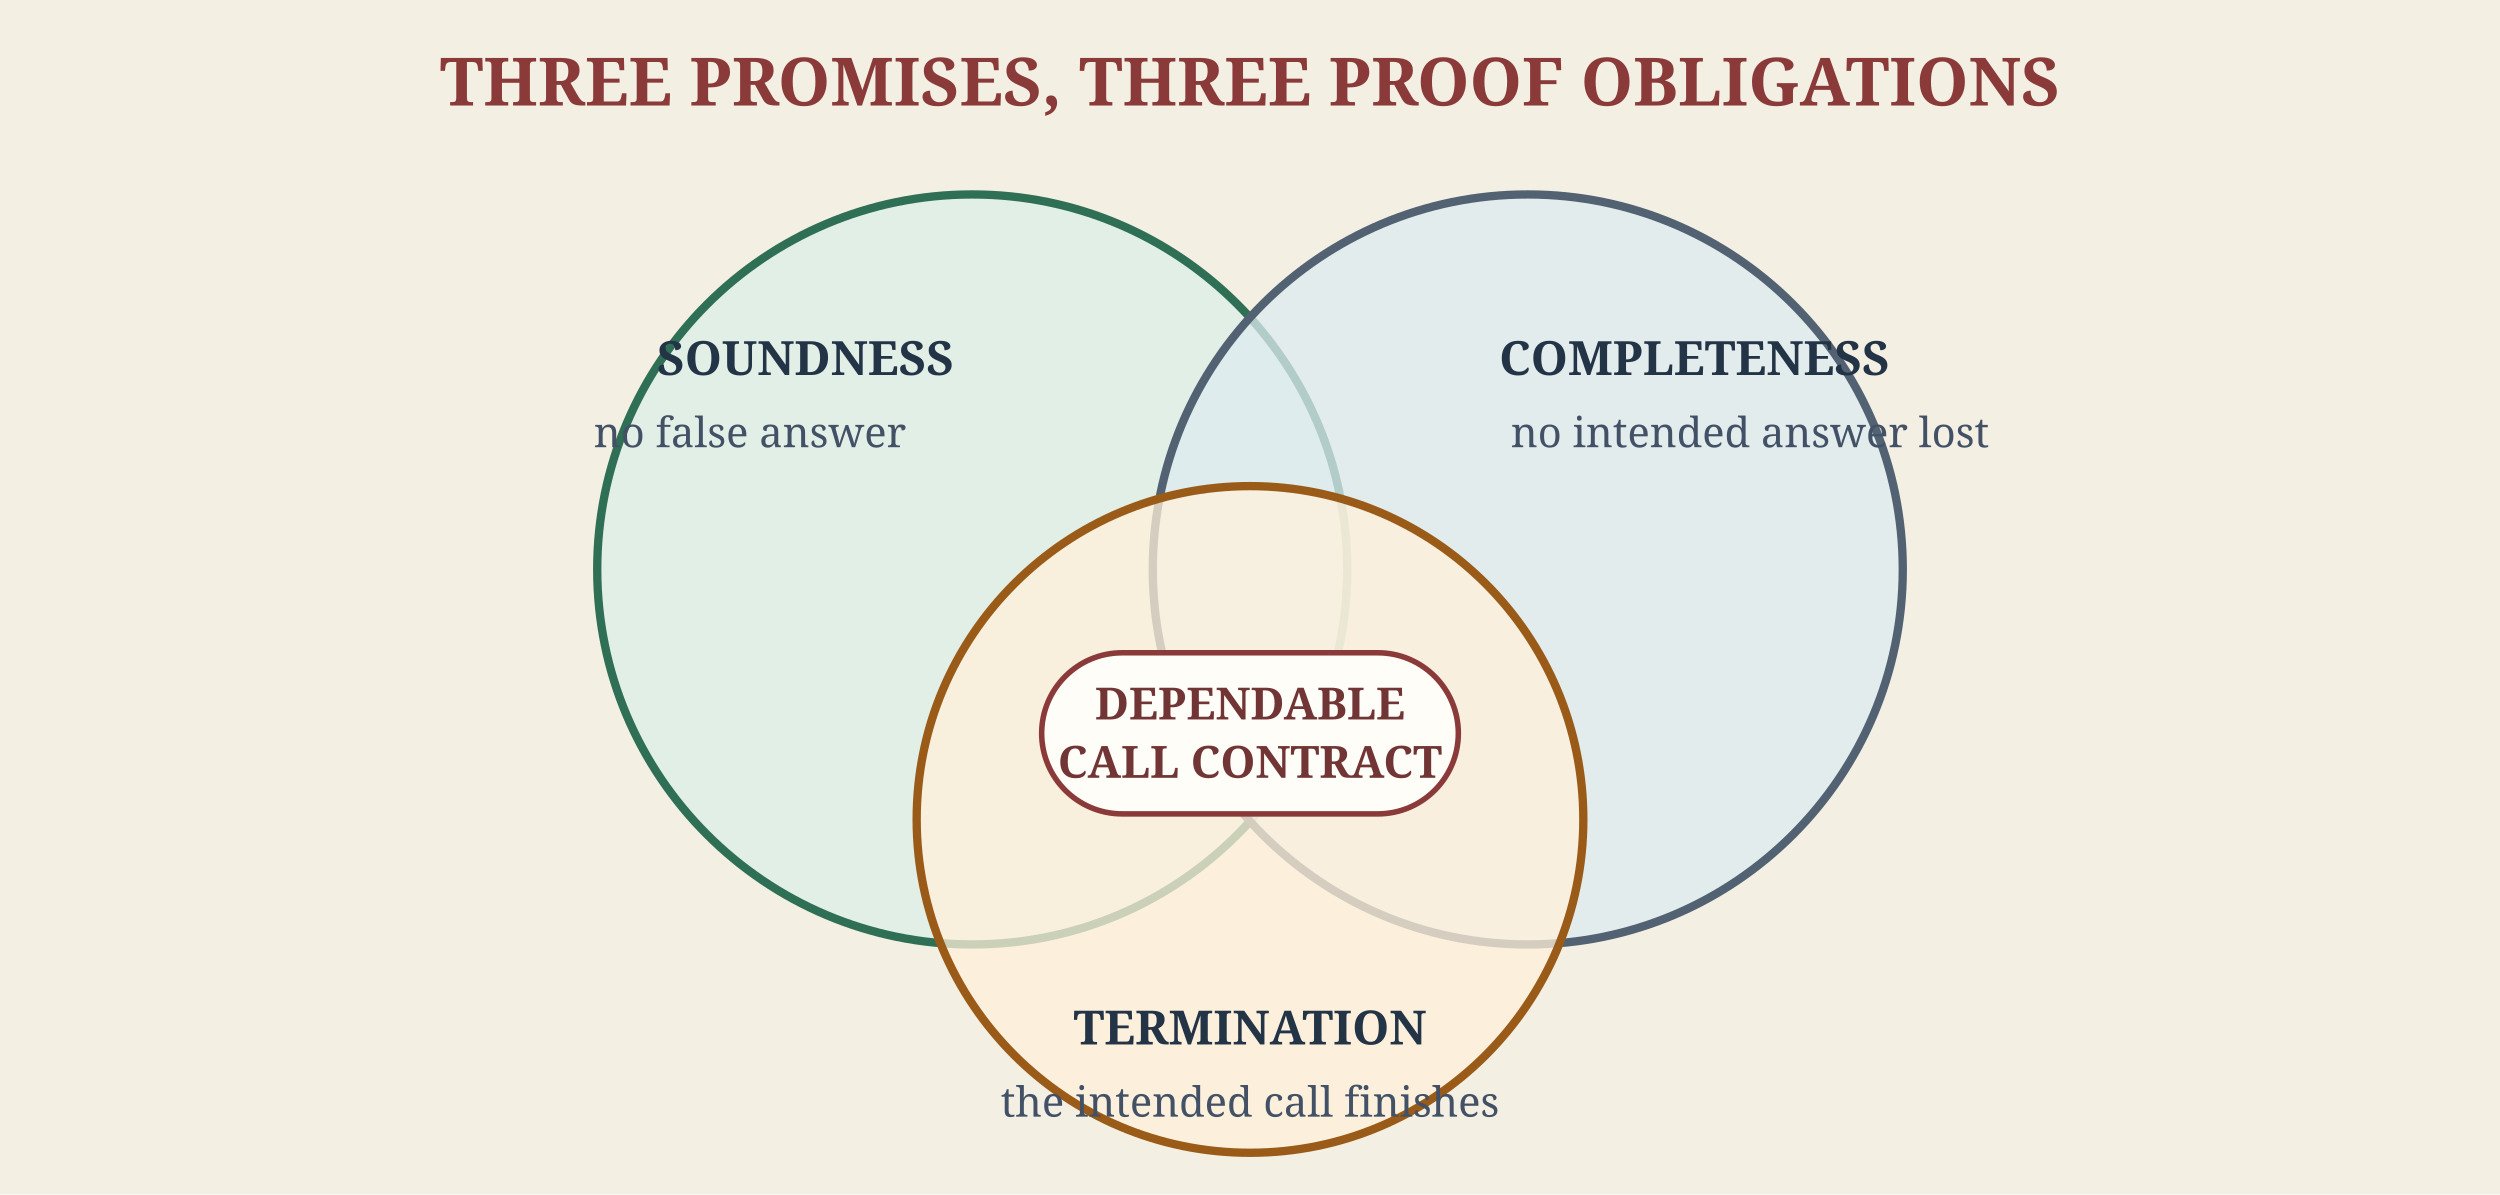
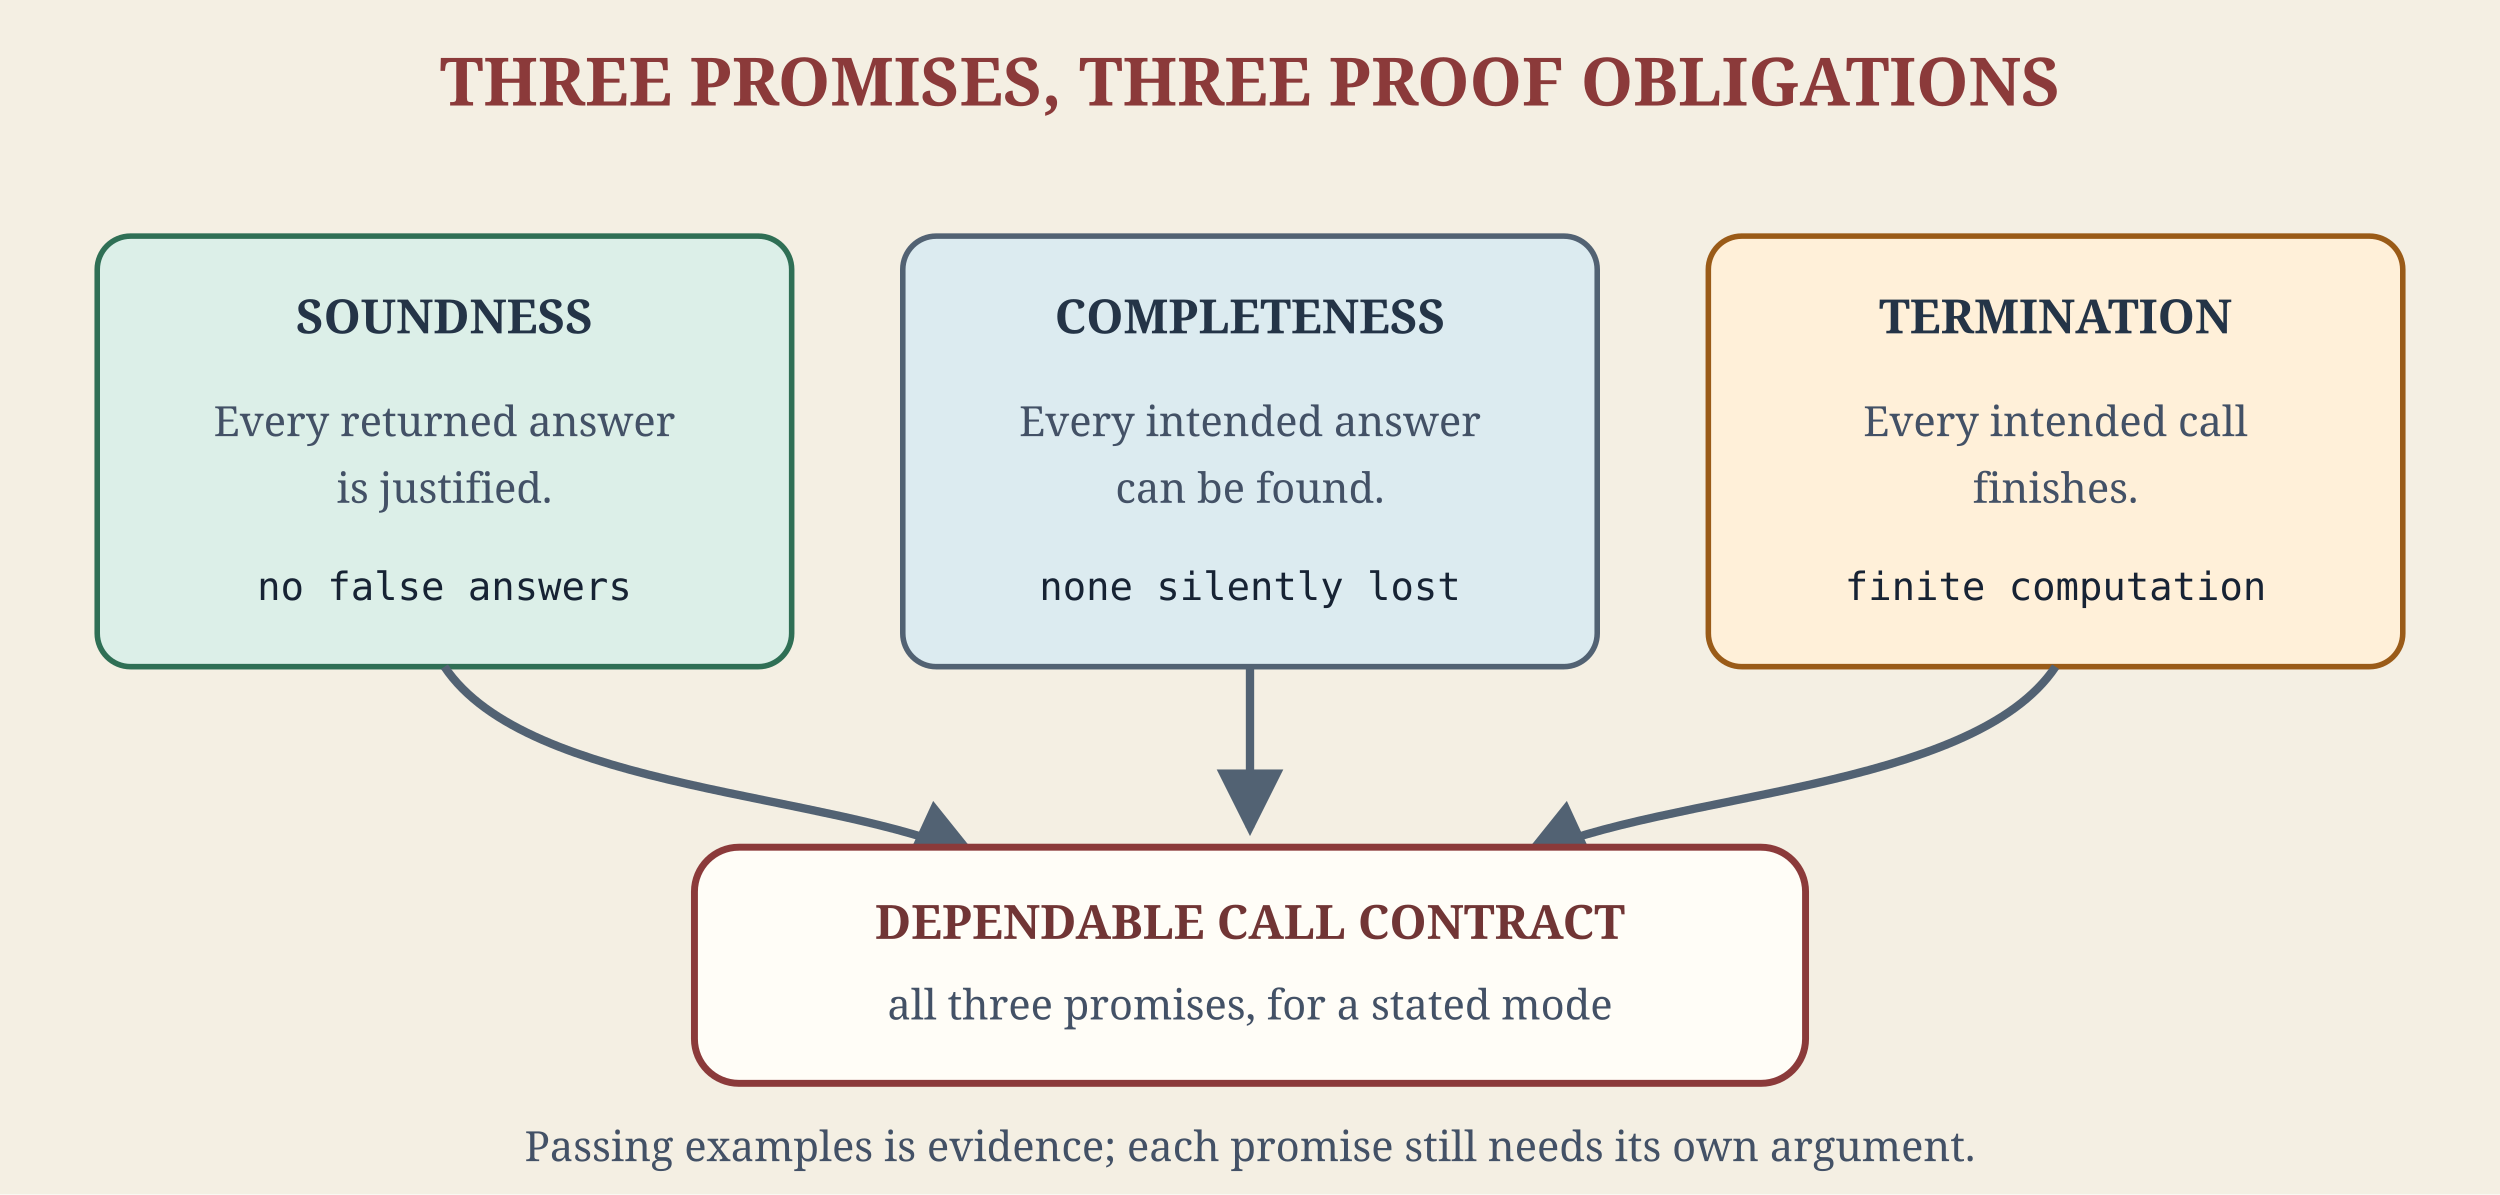
<svg xmlns="http://www.w3.org/2000/svg" width="900" height="430" viewBox="0 0 900 430" role="img" aria-labelledby="title desc">
  <defs>
-     <style>.bg{fill:#f4efe3}.sound{fill:#dcefe8;fill-opacity:.75;stroke:#2f6f55;stroke-width:3}.complete{fill:#dcebf0;fill-opacity:.75;stroke:#526273;stroke-width:3}.term{fill:#fff0d9;fill-opacity:.75;stroke:#9a5b18;stroke-width:3}.title{fill:#8b3a3a;font:bold 24px Georgia,serif}.label{fill:#243447;font:bold 17px Georgia,serif}.prose{fill:#435166;font:15px Georgia,serif}.center{fill:#713535;font:bold 16px Georgia,serif}</style>
+     <style>
+     .bg{fill:#f4efe3}.sound{fill:#dcefe8;stroke:#2f6f55;stroke-width:2}.complete{fill:#dcebf0;stroke:#526273;stroke-width:2}.term{fill:#fff0d9;stroke:#9a5b18;stroke-width:2}.contract{fill:#fffdf7;stroke:#8b3a3a;stroke-width:2.5}
+     .title{fill:#8b3a3a;font:bold 24px Georgia,serif}.label{fill:#243447;font:bold 17px Georgia,serif}.prose{fill:#435166;font:15px Georgia,serif}.code{fill:#172334;font:14px ui-monospace,monospace}.center{fill:#713535;font:bold 17px Georgia,serif}.line{fill:none;stroke:#526273;stroke-width:3}
+   </style>
+     <marker id="arrow" markerWidth="8" markerHeight="8" refX="7" refY="4" orient="auto">
+       <path d="M0 0L8 4L0 8Z" fill="#526273" />
+     </marker>
  </defs>
  <rect class="bg" width="900" height="430" />
  <text class="title" x="450" y="38" text-anchor="middle">THREE PROMISES, THREE PROOF OBLIGATIONS</text>
-   <circle class="sound" cx="350" cy="205" r="135" />
-   <circle class="complete" cx="550" cy="205" r="135" />
-   <circle class="term" cx="450" cy="295" r="120" />
-   <text class="label" x="290" y="135" text-anchor="middle">SOUNDNESS</text>
-   <text class="prose" x="270" y="161" text-anchor="middle">no false answer</text>
-   <text class="label" x="610" y="135" text-anchor="middle">COMPLETENESS</text>
-   <text class="prose" x="630" y="161" text-anchor="middle">no intended answer lost</text>
-   <text class="label" x="450" y="376" text-anchor="middle">TERMINATION</text>
-   <text class="prose" x="450" y="402" text-anchor="middle">the intended call finishes</text>
-   <rect x="375" y="235" width="150" height="58" rx="29" fill="#fffdf7" stroke="#8b3a3a" stroke-width="2" />
-   <text class="center" x="450" y="259" text-anchor="middle">DEPENDABLE</text>
-   <text class="center" x="450" y="280" text-anchor="middle">CALL CONTRACT</text>
+   <rect class="sound" x="35" y="85" width="250" height="155" rx="12" />
+   <text class="label" x="160" y="120" text-anchor="middle">SOUNDNESS</text>
+   <text class="prose" x="160" y="157" text-anchor="middle">Every returned answer</text>
+   <text class="prose" x="160" y="181" text-anchor="middle">is justified.</text>
+   <text class="code" x="160" y="216" text-anchor="middle">no false answers</text>
+   <rect class="complete" x="325" y="85" width="250" height="155" rx="12" />
+   <text class="label" x="450" y="120" text-anchor="middle">COMPLETENESS</text>
+   <text class="prose" x="450" y="157" text-anchor="middle">Every intended answer</text>
+   <text class="prose" x="450" y="181" text-anchor="middle">can be found.</text>
+   <text class="code" x="450" y="216" text-anchor="middle">none silently lost</text>
+   <rect class="term" x="615" y="85" width="250" height="155" rx="12" />
+   <text class="label" x="740" y="120" text-anchor="middle">TERMINATION</text>
+   <text class="prose" x="740" y="157" text-anchor="middle">Every intended call</text>
+   <text class="prose" x="740" y="181" text-anchor="middle">finishes.</text>
+   <text class="code" x="740" y="216" text-anchor="middle">finite computation</text>
+   <path class="line" marker-end="url(#arrow)" d="M160 240C190 285 300 285 350 308" />
+   <path class="line" marker-end="url(#arrow)" d="M450 240V298" />
+   <path class="line" marker-end="url(#arrow)" d="M740 240C710 285 600 285 550 308" />
+   <rect class="contract" x="250" y="305" width="400" height="85" rx="16" />
+   <text class="center" x="450" y="338" text-anchor="middle">DEPENDABLE CALL CONTRACT</text>
+   <text class="prose" x="450" y="367" text-anchor="middle">all three promises, for a stated mode</text>
+   <text class="prose" x="450" y="418" text-anchor="middle">Passing examples is evidence; each promise still needs its own argument.</text>
</svg>
